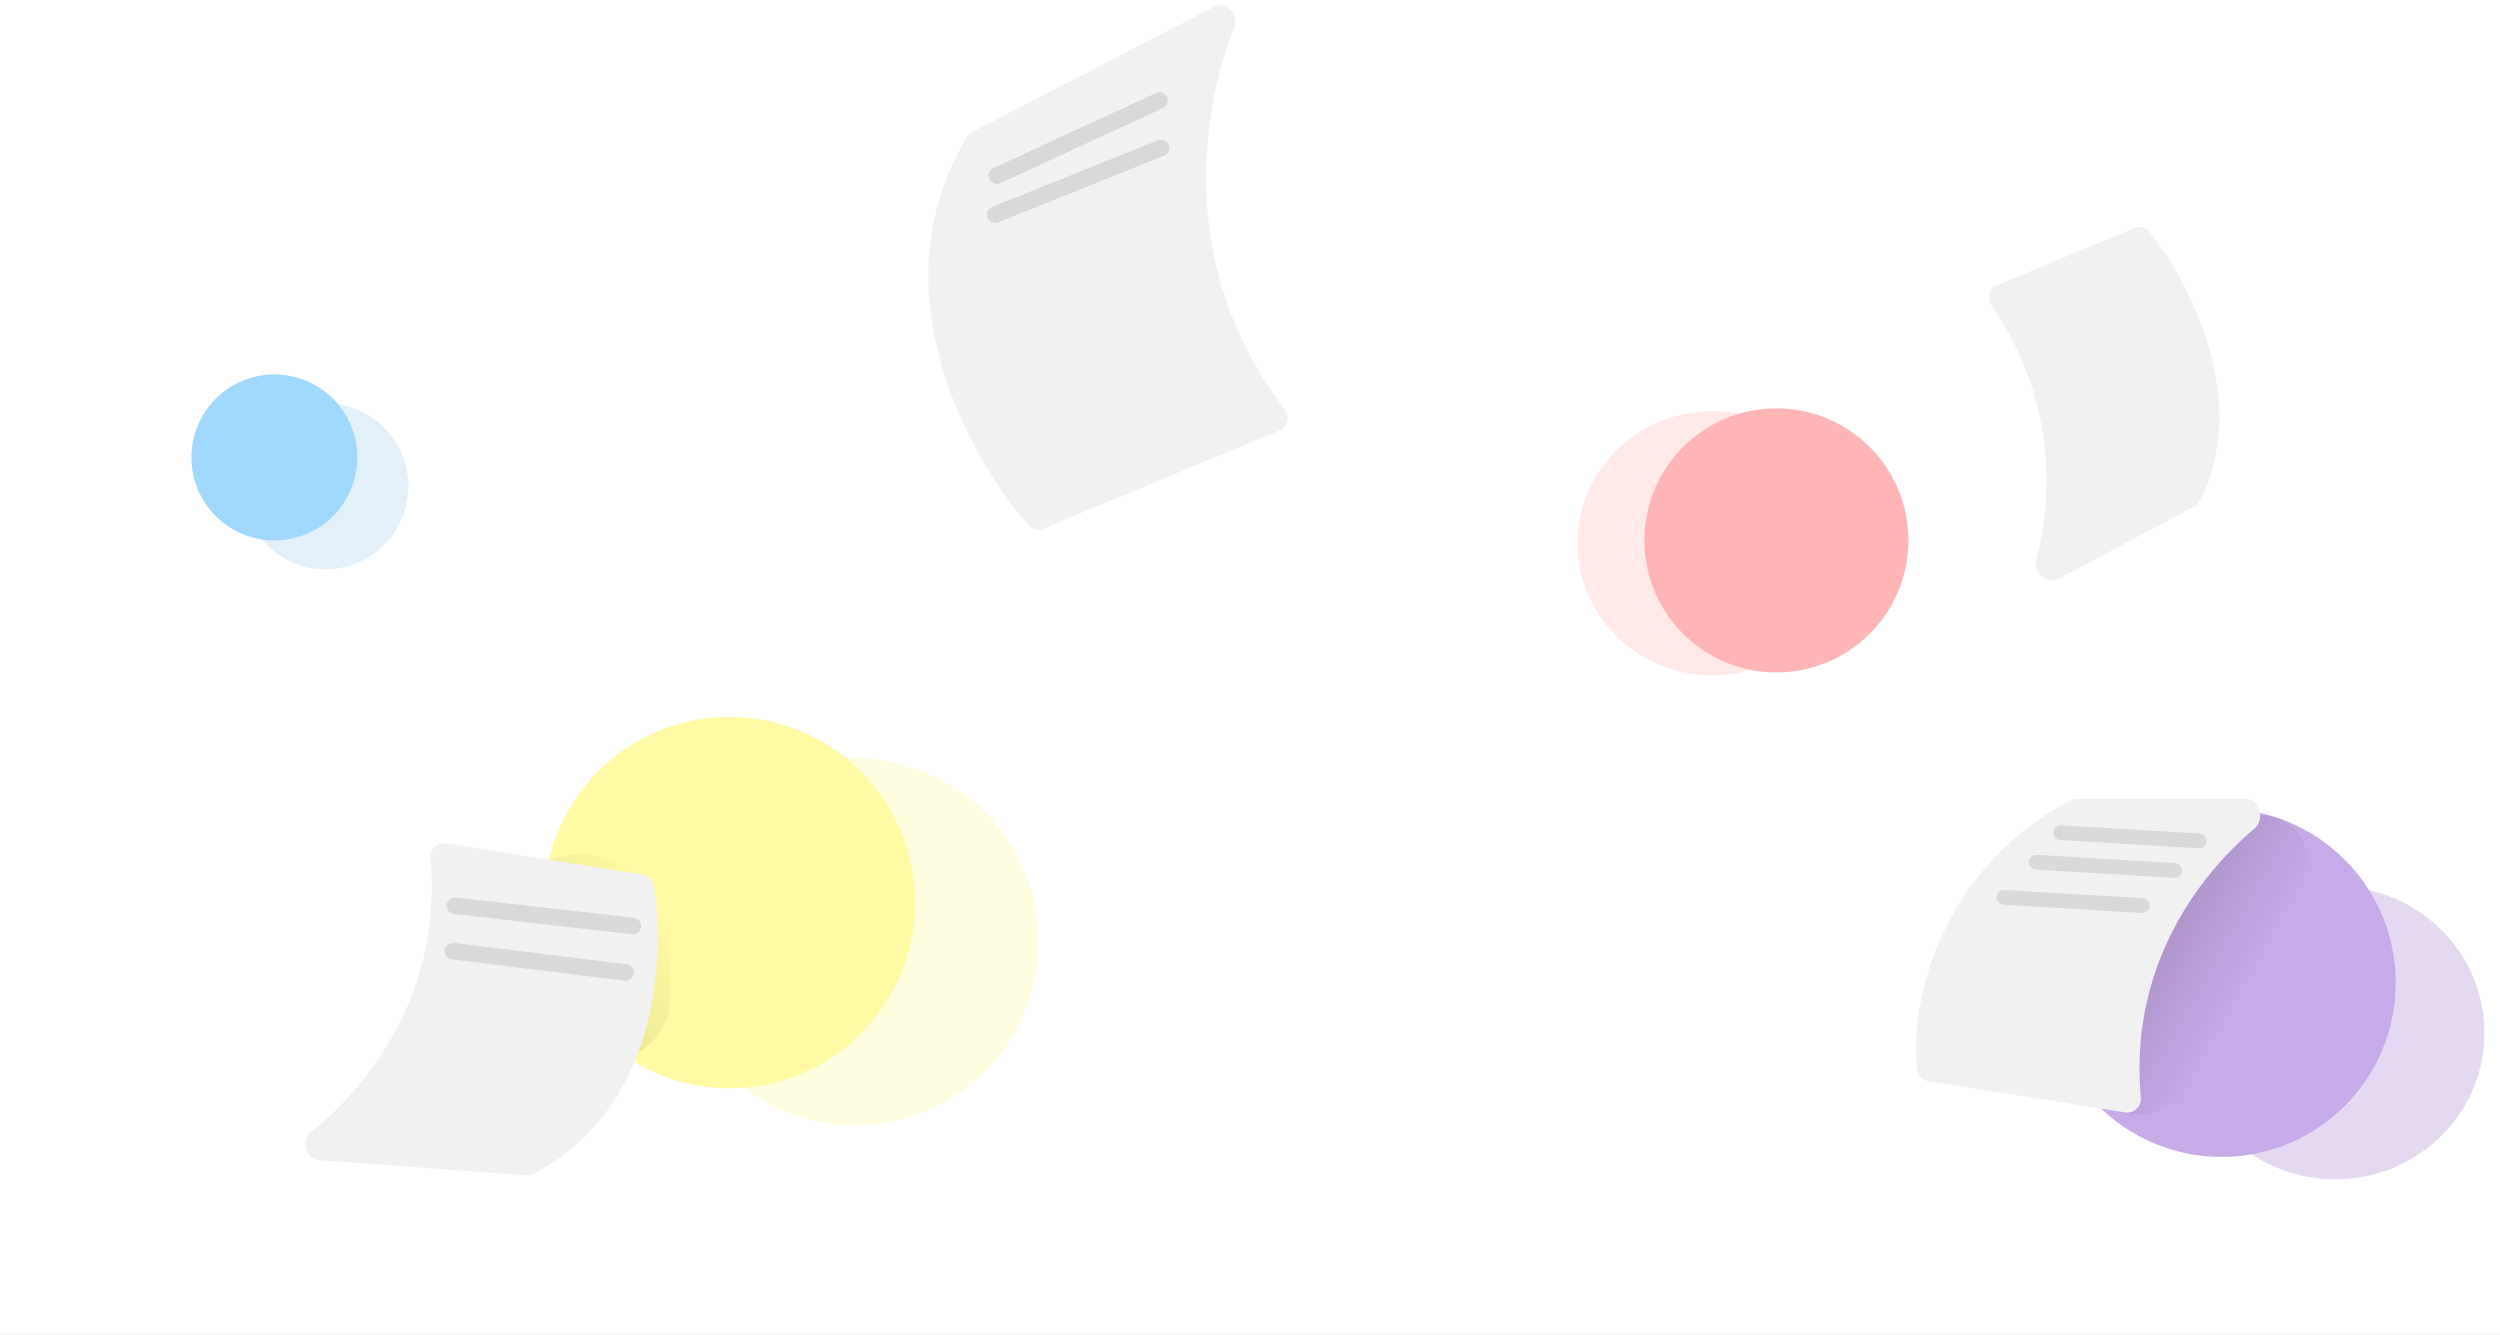
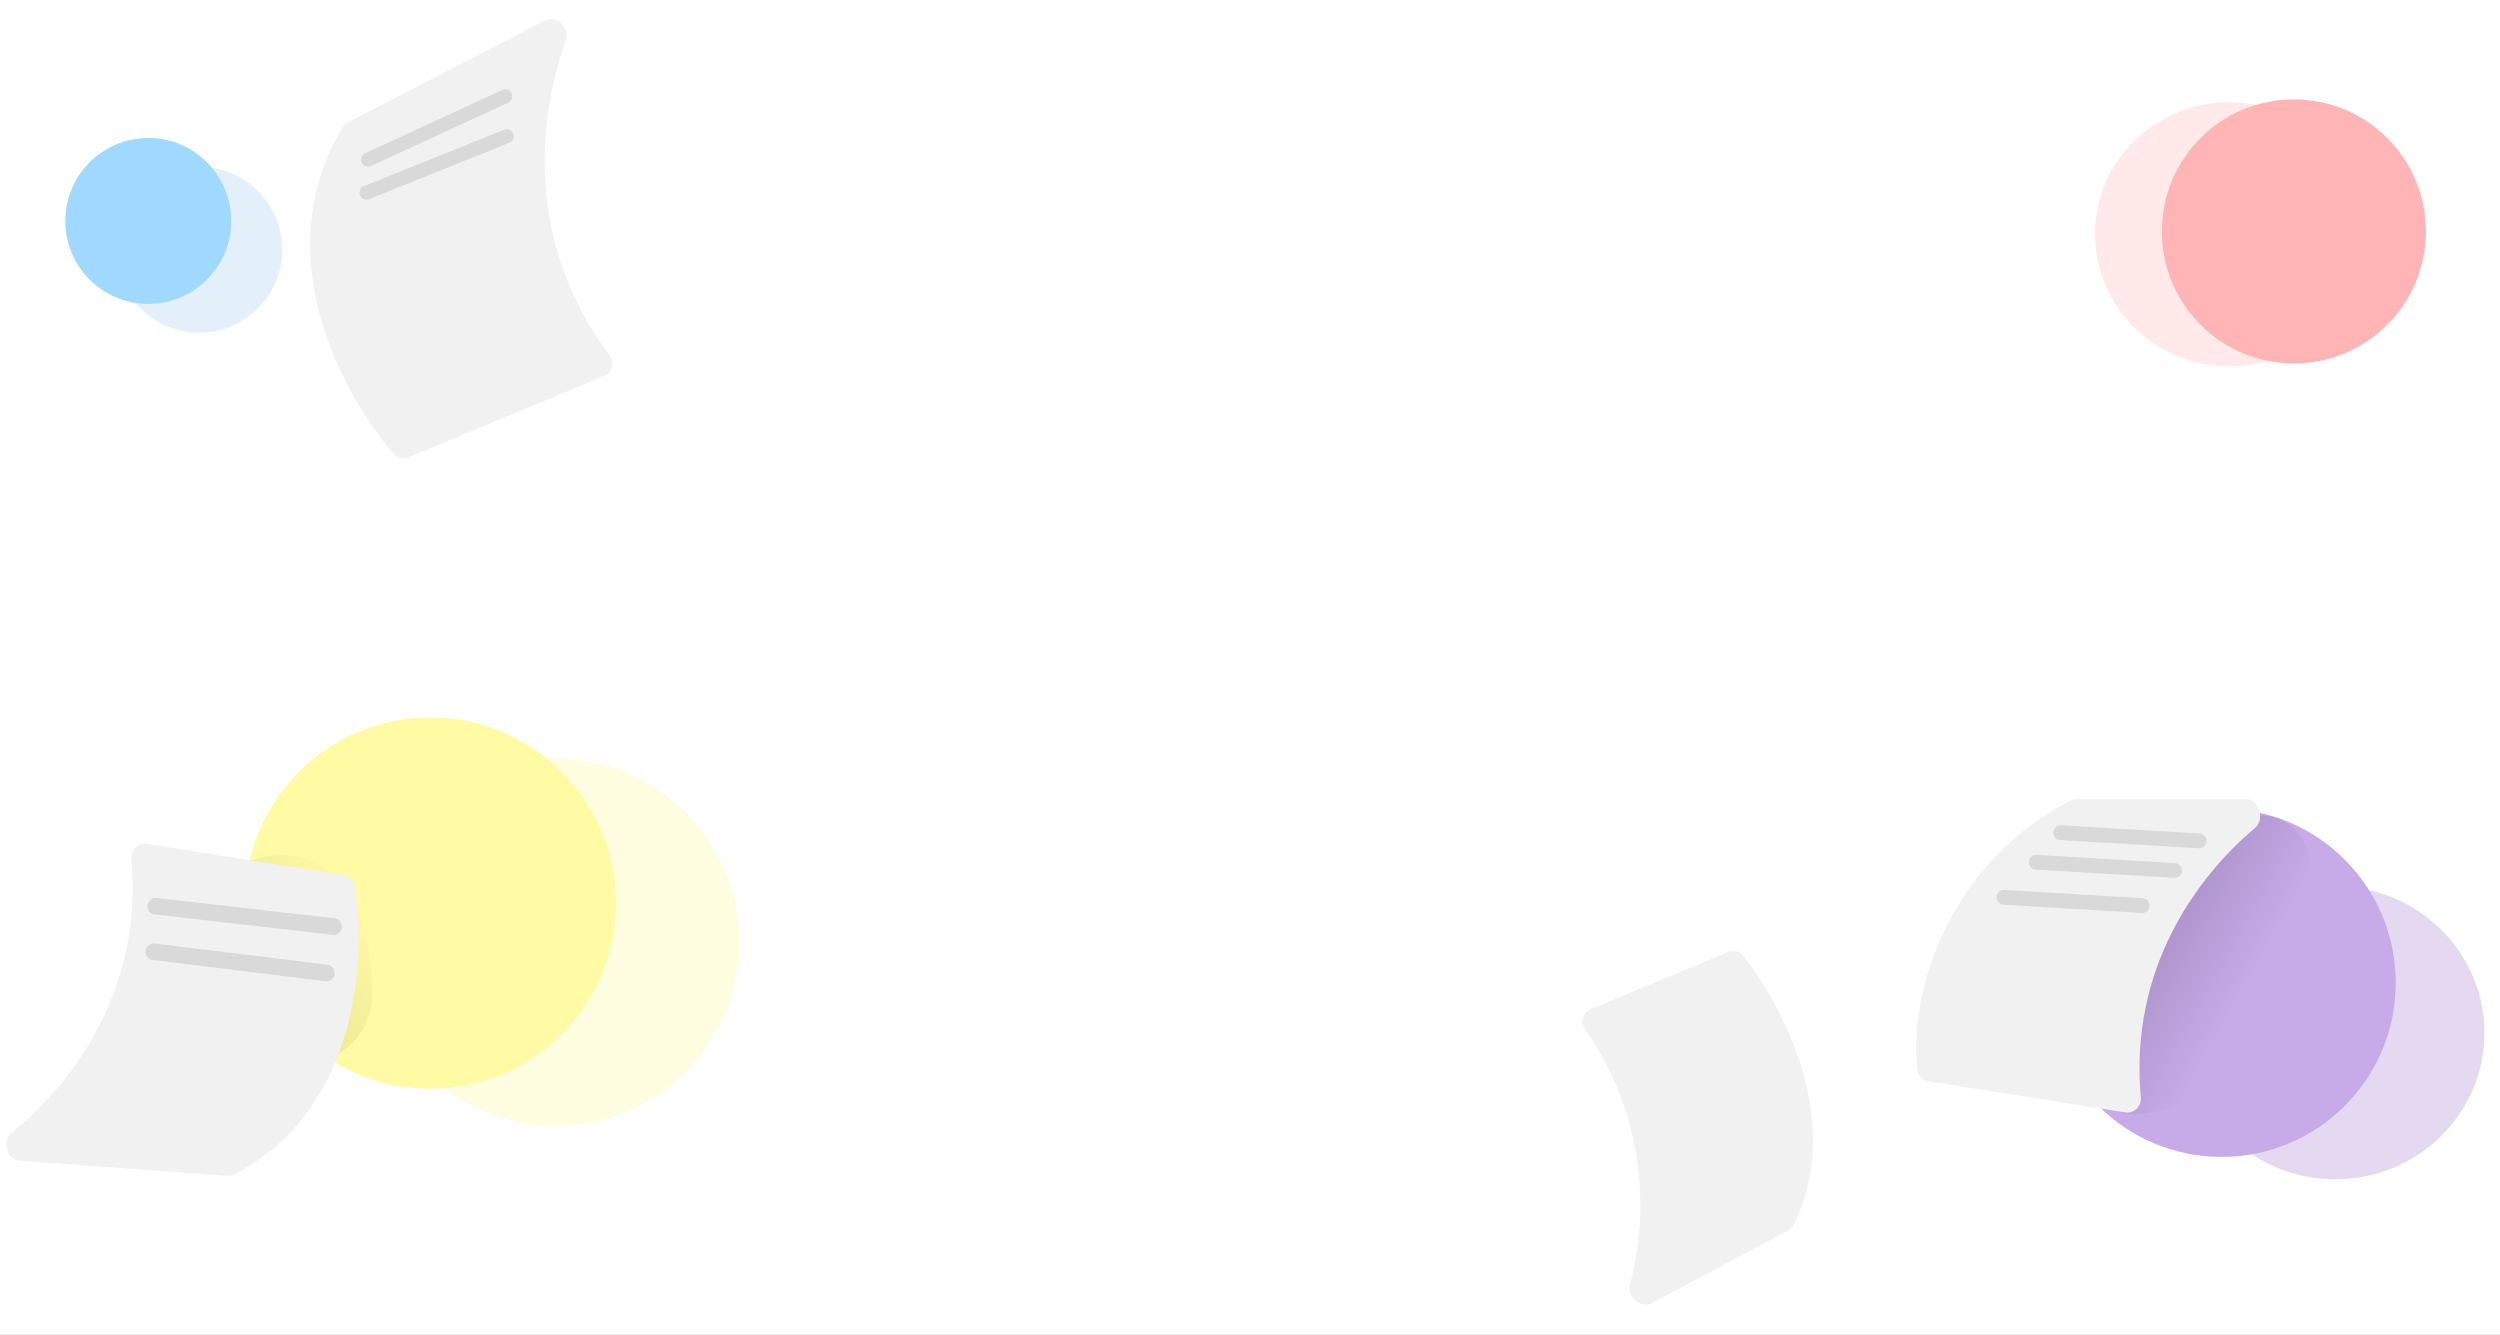
<svg xmlns="http://www.w3.org/2000/svg" width="14314" height="7638" viewBox="0 0 14314 7638" fill="none">
-   <g clip-path="url(#clip0_44_220)">
+   <g clip-path="url(#clip0_56_137)">
    <rect width="14314" height="7638" fill="white" />
-     <circle cx="1863" cy="2784" r="475" fill="#A1CBE9" fill-opacity="0.3" />
-     <circle cx="4896" cy="5393" r="1051" fill="#FFFBB3" fill-opacity="0.4" />
-     <ellipse cx="9803.13" cy="3110.55" rx="770.95" ry="756.041" transform="rotate(1.24007 9803.13 3110.55)" fill="#FFB5B5" fill-opacity="0.3" />
+     <circle cx="1141" cy="1430" r="475" fill="#A1CBE9" fill-opacity="0.3" />
+     <circle cx="3183" cy="5396" r="1051" fill="#FFFBB3" fill-opacity="0.4" />
+     <ellipse cx="12766.1" cy="1341.55" rx="770.95" ry="756.041" transform="rotate(1.24007 12766.1 1341.55)" fill="#FFB5B5" fill-opacity="0.3" />
    <ellipse cx="13369.5" cy="5913.27" rx="855.494" ry="838.95" transform="rotate(1.24007 13369.5 5913.27)" fill="#BCA1DB" fill-opacity="0.4" />
-     <circle cx="1571" cy="2619" r="475" fill="#A0D8FF" />
-     <circle cx="4177" cy="5168" r="1063" fill="#FFFAA3" />
+     <circle cx="849" cy="1265" r="475" fill="#A0D8FF" />
+     <circle cx="2464" cy="5171" r="1063" fill="#FFFAA3" />
    <circle cx="12720" cy="5627" r="997" fill="#C7AAE8" />
-     <path d="M3094.31 4950.96C3294.23 4834.16 3843.5 4810.99 3843.5 5689.5C3843.5 6213.52 2996.54 6191.63 2573.24 6318.43C2472.5 6567.04 2386.29 6711.01 2347 6577C2306.94 6440.37 2407.69 6368.03 2573.24 6318.43C2760.9 5855.28 2998.98 5028.97 3077.97 4960.43C3082.91 4956.14 3088.67 4954.26 3094.31 4950.96Z" fill="url(#paint0_linear_44_220)" />
-     <circle cx="10171" cy="3094" r="756" fill="#FFB5B5" />
-     <path d="M3052.8 6721.48C3762.5 6353.15 3812.9 5498.24 3743.71 5067.09C3738.73 5036.05 3713.92 5012.56 3682.87 5007.65L2553.08 4828.79C2503.16 4820.88 2459.89 4863.76 2464.49 4914.09C2533.78 5672.22 2120.63 6208.83 1781.16 6481.29C1722.84 6528.1 1750.21 6636.92 1824.79 6642.38L3013.71 6729.42C3027.15 6730.4 3040.84 6727.69 3052.8 6721.48Z" fill="#F1F1F1" />
-     <path d="M5537.73 782.732C5014.9 1646.09 5532.97 2599.13 5889.19 3008.14C5909.84 3031.84 5943.39 3039.05 5972.42 3026.99L7326.55 2464.49C7373.22 2445.1 7387.63 2385.89 7356.94 2345.74C6748.14 1549.1 6868.06 661.099 7066.98 152.685C7094.22 83.045 7015.7 5.603 6949.28 39.979L5566.92 755.515C5554.95 761.711 5544.71 771.203 5537.73 782.732Z" fill="#F1F1F1" />
-     <path d="M13230.5 5261.5C13309.4 4606.66 12945.9 4641.41 12785.7 4695.23C12783.2 4696.09 12781.3 4696.46 12778.8 4697.36C12658.7 4739.79 11729 6060.94 12043 6317.5C12360 6576.5 13143.3 5985.23 13230.5 5261.5Z" fill="url(#paint1_linear_44_220)" />
-     <path d="M11857.5 4582.43C11143.2 4948.38 10923.4 5706.83 10978.9 6130.91C10983 6162.08 11008 6185.62 11039 6190.54L12168.8 6369.4C12218.7 6377.3 12262 6334.42 12257.4 6284.09C12190.2 5548.37 12577.3 5021.27 12910.5 4741.74C12970 4691.83 12934.9 4574.38 12857.3 4574.38L11891.1 4574.39C11879.5 4574.39 11867.9 4577.13 11857.5 4582.43Z" fill="#F1F1F1" />
-     <path d="M12594.6 2868.86C12886 2293.97 12544.5 1628.93 12306.9 1326.52C12286.8 1300.89 12252.1 1292.85 12222 1305.35L11434.7 1632.4C11389.1 1651.35 11374.1 1708.59 11402.2 1749.17C11775.4 2286.87 11753.8 2856.28 11659 3207.78C11640.1 3277.93 11719.9 3349.98 11784 3315.79L12563.9 2899.92C12577 2892.93 12587.9 2882.11 12594.6 2868.86Z" fill="#F1F1F1" />
-     <rect x="5645.06" y="981.848" width="1120" height="95" rx="47.5" transform="rotate(-24.7618 5645.06 981.848)" fill="#D9D9D9" />
+     <path d="M1381.31 4953.96C1581.23 4837.16 2130.5 4813.99 2130.5 5692.5C2130.5 6216.52 1283.54 6194.63 860.236 6321.43C759.503 6570.04 673.292 6714.01 634 6580C593.937 6443.37 694.686 6371.03 860.236 6321.43C1047.9 5858.28 1285.98 5031.97 1364.97 4963.43C1369.91 4959.14 1375.67 4957.26 1381.31 4953.96Z" fill="url(#paint0_linear_56_137)" />
+     <circle cx="13134" cy="1325" r="756" fill="#FFB5B5" />
+     <path d="M1339.8 6724.48C2049.5 6356.15 2099.9 5501.24 2030.71 5070.09C2025.73 5039.05 2000.92 5015.56 1969.87 5010.65L840.079 4831.79C790.161 4823.88 746.891 4866.76 751.491 4917.09C820.781 5675.22 407.634 6211.83 68.158 6484.29C9.839 6531.1 37.213 6639.92 111.793 6645.38L1300.71 6732.42C1314.15 6733.4 1327.84 6730.69 1339.8 6724.48Z" fill="#F1F1F1" />
+     <path d="M1961.61 728.889C1525.33 1453.16 1954.63 2251.44 2254.92 2599.7C2275.44 2623.5 2308.89 2630.56 2337.92 2618.5L3459.49 2152.61C3506.16 2133.22 3520.63 2074.08 3490.26 2033.69C3001.09 1383.05 3082.67 662.754 3240.86 230.983C3266.59 160.767 3186.76 82.603 3120.35 116.979L1990.77 701.668C1978.8 707.864 1968.56 717.343 1961.61 728.889Z" fill="#F1F1F1" />
+     <path d="M13230.5 5261.5C13309.4 4606.66 12945.9 4641.41 12785.7 4695.23C12783.2 4696.09 12781.3 4696.46 12778.8 4697.36C12658.7 4739.79 11729 6060.94 12043 6317.5C12360 6576.5 13143.3 5985.23 13230.5 5261.5Z" fill="url(#paint1_linear_56_137)" />
+     <path d="M11857.5 4582.42C11143.2 4948.37 10923.4 5706.83 10978.9 6130.91C10983 6162.08 11008 6185.62 11039 6190.54L12168.8 6369.4C12218.7 6377.3 12262 6334.42 12257.4 6284.09C12190.2 5548.37 12577.3 5021.27 12910.5 4741.74C12970 4691.82 12934.9 4574.38 12857.3 4574.38L11891.1 4574.38C11879.5 4574.38 11867.9 4577.12 11857.5 4582.42Z" fill="#F1F1F1" />
+     <path d="M10268.6 7013.86C10560 6438.97 10218.5 5773.93 9980.94 5471.52C9960.8 5445.89 9926.12 5437.85 9896.02 5450.35L9108.7 5777.4C9063.08 5796.35 9048.06 5853.59 9076.23 5894.17C9449.39 6431.87 9427.75 7001.28 9332.97 7352.78C9314.06 7422.93 9393.91 7494.98 9458.03 7460.79L10237.9 7044.92C10251 7037.93 10261.9 7027.11 10268.6 7013.86Z" fill="#F1F1F1" />
+     <rect x="2053.93" y="894.299" width="945.948" height="80.237" rx="40.118" transform="rotate(-24.7618 2053.93 894.299)" fill="#D9D9D9" />
    <rect x="11759.8" y="4722.66" width="878.223" height="84.759" rx="42.379" transform="rotate(3.4089 11759.8 4722.66)" fill="#D9D9D9" />
    <rect x="11619" y="4892" width="878.223" height="84.759" rx="42.379" transform="rotate(3.4089 11619 4892)" fill="#D9D9D9" />
    <rect x="11434" y="5093" width="878.223" height="84.759" rx="42.379" transform="rotate(3.4089 11434 5093)" fill="#D9D9D9" />
-     <rect x="5636.1" y="1202.47" width="1120" height="95" rx="47.5" transform="rotate(-21.8979 5636.1 1202.47)" fill="#D9D9D9" />
-     <rect x="2562.8" y="5133" width="1120" height="95" rx="47.5" transform="rotate(6.52875 2562.8 5133)" fill="#D9D9D9" />
-     <rect x="2551.65" y="5393" width="1091.39" height="95" rx="47.5" transform="rotate(7.04451 2551.65 5393)" fill="#D9D9D9" />
+     <rect x="2046.35" y="1080.63" width="945.948" height="80.237" rx="40.118" transform="rotate(-21.8979 2046.35 1080.63)" fill="#D9D9D9" />
+     <rect x="849.801" y="5136" width="1120" height="95" rx="47.5" transform="rotate(6.52875 849.801 5136)" fill="#D9D9D9" />
+     <rect x="838.652" y="5396" width="1091.39" height="95" rx="47.5" transform="rotate(7.04451 838.652 5396)" fill="#D9D9D9" />
  </g>
  <defs>
-     <linearGradient id="paint0_linear_44_220" x1="3713.5" y1="5017.5" x2="2176.5" y2="6063" gradientUnits="userSpaceOnUse">
+     <linearGradient id="paint0_linear_56_137" x1="2000.5" y1="5020.5" x2="463.501" y2="6066" gradientUnits="userSpaceOnUse">
      <stop stop-color="#FFFAA3" />
      <stop offset="1" stop-color="#CDC879" />
    </linearGradient>
-     <linearGradient id="paint1_linear_44_220" x1="12871.5" y1="5641.5" x2="11161" y2="4678" gradientUnits="userSpaceOnUse">
+     <linearGradient id="paint1_linear_56_137" x1="12871.5" y1="5641.5" x2="11161" y2="4678" gradientUnits="userSpaceOnUse">
      <stop stop-color="#C7AAE8" />
      <stop offset="1" stop-color="#705F82" />
    </linearGradient>
-     <clipPath id="clip0_44_220">
+     <clipPath id="clip0_56_137">
      <rect width="14314" height="7638" fill="white" />
    </clipPath>
  </defs>
</svg>
